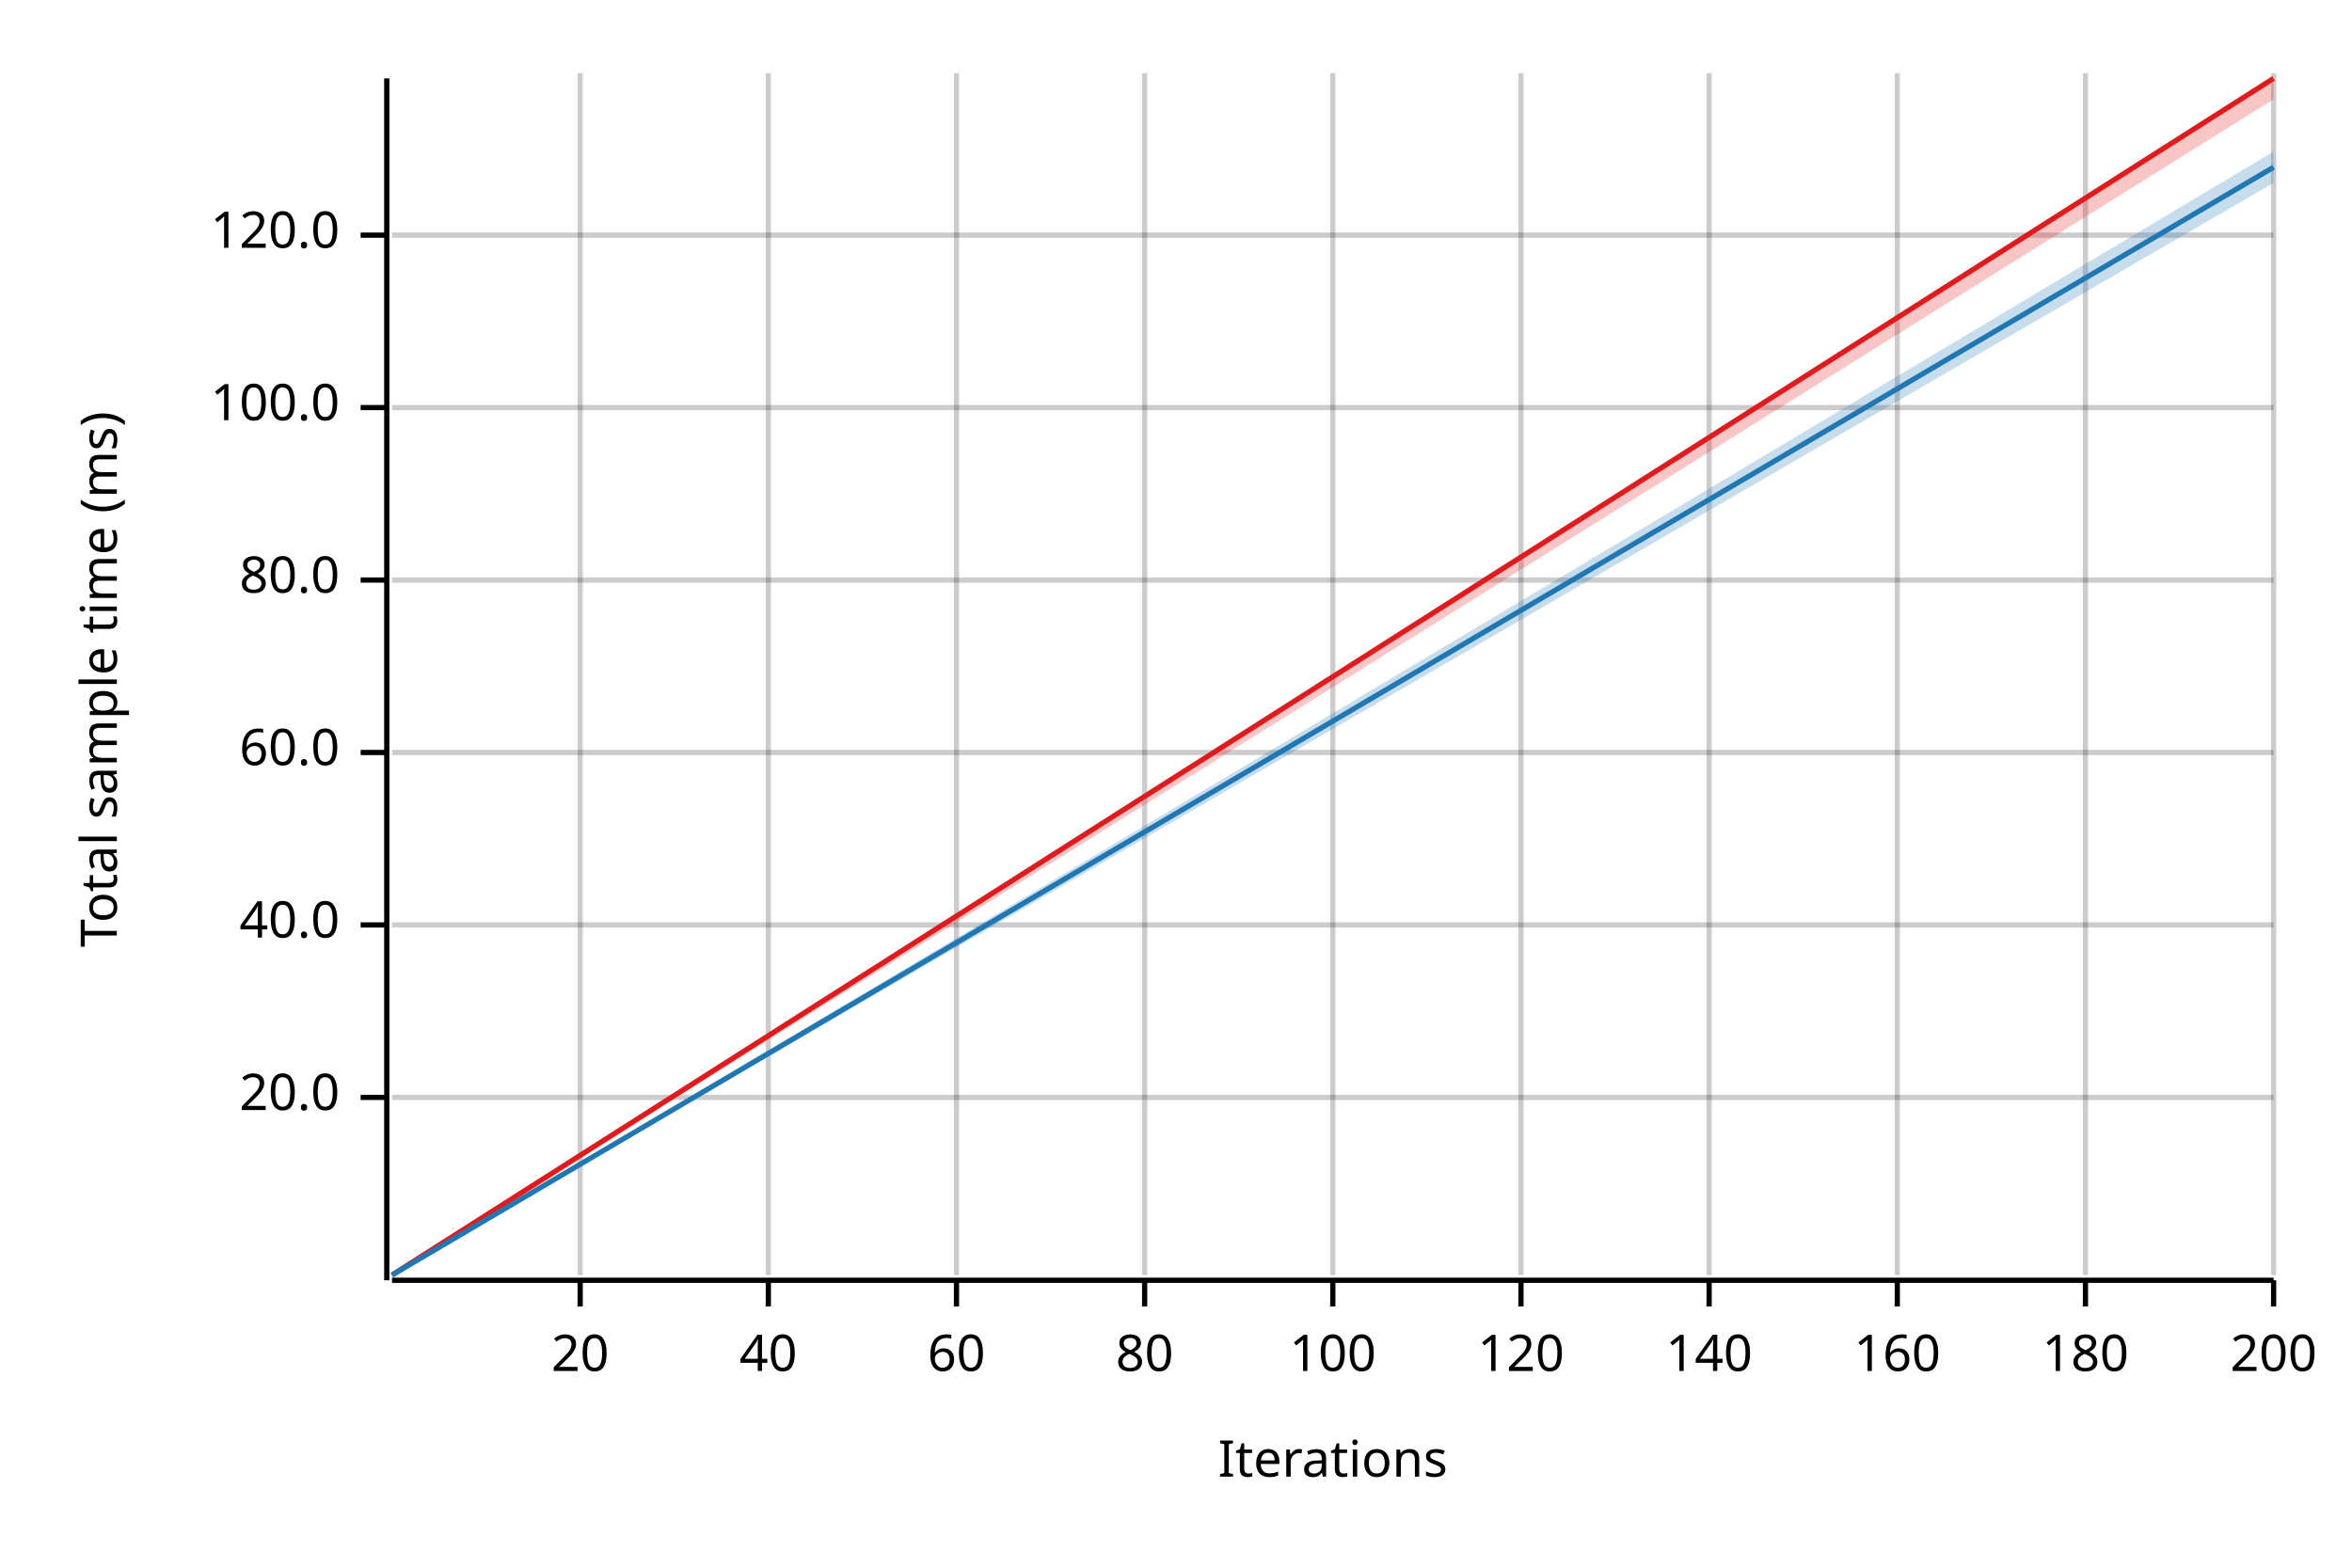
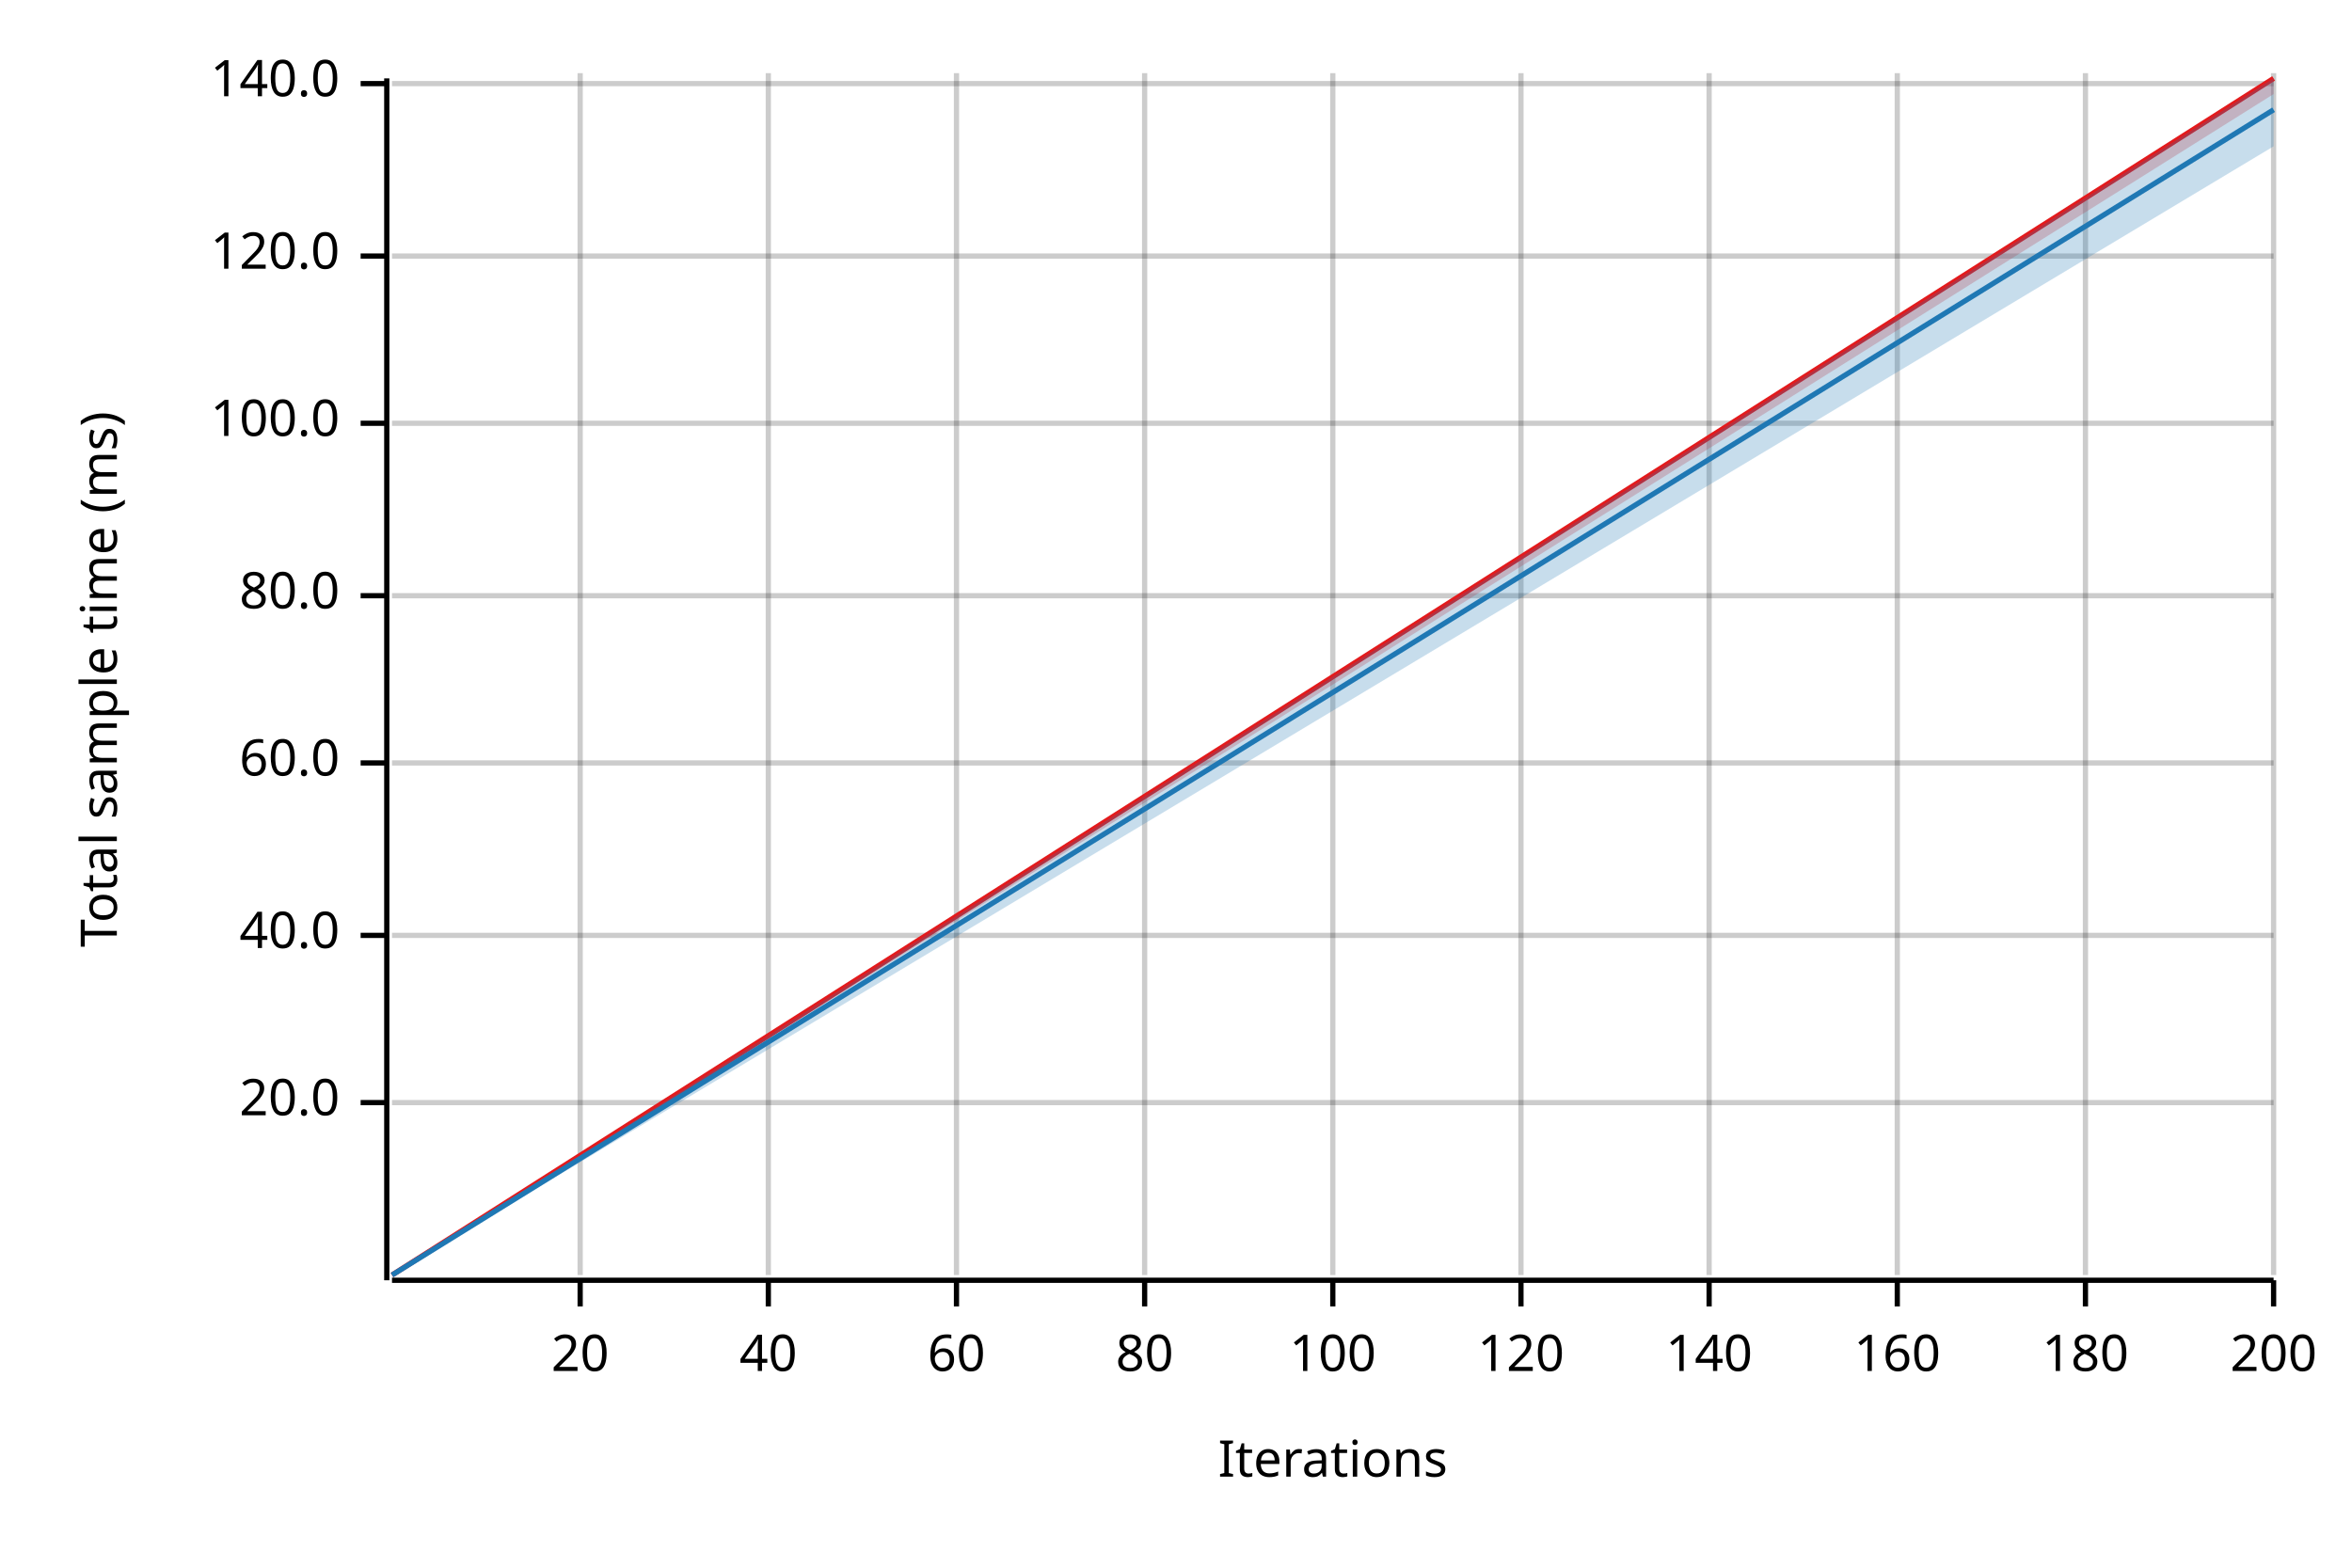
<svg xmlns="http://www.w3.org/2000/svg" width="450" height="300" viewBox="0 0 450 300">
  <text x="15" y="130" dy="0.76em" text-anchor="middle" font-family="sans-serif" font-size="9.677" opacity="1" fill="#000000" transform="rotate(270, 15, 130)">
Total sample time (ms)
</text>
  <text x="255" y="285" dy="-0.5ex" text-anchor="middle" font-family="sans-serif" font-size="9.677" opacity="1" fill="#000000">
Iterations
</text>
  <line opacity="0.2" stroke="#000000" stroke-width="1" x1="111" y1="244" x2="111" y2="14" />
  <line opacity="0.2" stroke="#000000" stroke-width="1" x1="147" y1="244" x2="147" y2="14" />
  <line opacity="0.2" stroke="#000000" stroke-width="1" x1="183" y1="244" x2="183" y2="14" />
  <line opacity="0.2" stroke="#000000" stroke-width="1" x1="219" y1="244" x2="219" y2="14" />
  <line opacity="0.2" stroke="#000000" stroke-width="1" x1="255" y1="244" x2="255" y2="14" />
  <line opacity="0.2" stroke="#000000" stroke-width="1" x1="291" y1="244" x2="291" y2="14" />
  <line opacity="0.2" stroke="#000000" stroke-width="1" x1="327" y1="244" x2="327" y2="14" />
  <line opacity="0.2" stroke="#000000" stroke-width="1" x1="363" y1="244" x2="363" y2="14" />
  <line opacity="0.2" stroke="#000000" stroke-width="1" x1="399" y1="244" x2="399" y2="14" />
  <line opacity="0.2" stroke="#000000" stroke-width="1" x1="435" y1="244" x2="435" y2="14" />
-   <line opacity="0.2" stroke="#000000" stroke-width="1" x1="75" y1="210" x2="435" y2="210" />
-   <line opacity="0.2" stroke="#000000" stroke-width="1" x1="75" y1="177" x2="435" y2="177" />
-   <line opacity="0.2" stroke="#000000" stroke-width="1" x1="75" y1="144" x2="435" y2="144" />
-   <line opacity="0.2" stroke="#000000" stroke-width="1" x1="75" y1="111" x2="435" y2="111" />
-   <line opacity="0.2" stroke="#000000" stroke-width="1" x1="75" y1="78" x2="435" y2="78" />
-   <line opacity="0.2" stroke="#000000" stroke-width="1" x1="75" y1="45" x2="435" y2="45" />
+   <line opacity="0.2" stroke="#000000" stroke-width="1" x1="75" y1="211" x2="435" y2="211" />
+   <line opacity="0.2" stroke="#000000" stroke-width="1" x1="75" y1="179" x2="435" y2="179" />
+   <line opacity="0.2" stroke="#000000" stroke-width="1" x1="75" y1="146" x2="435" y2="146" />
+   <line opacity="0.2" stroke="#000000" stroke-width="1" x1="75" y1="114" x2="435" y2="114" />
+   <line opacity="0.2" stroke="#000000" stroke-width="1" x1="75" y1="81" x2="435" y2="81" />
+   <line opacity="0.2" stroke="#000000" stroke-width="1" x1="75" y1="49" x2="435" y2="49" />
+   <line opacity="0.2" stroke="#000000" stroke-width="1" x1="75" y1="16" x2="435" y2="16" />
  <polyline fill="none" opacity="1" stroke="#000000" stroke-width="1" points="74,15 74,245 " />
-   <text x="65" y="210" dy="0.5ex" text-anchor="end" font-family="sans-serif" font-size="9.677" opacity="1" fill="#000000">
+   <text x="65" y="211" dy="0.5ex" text-anchor="end" font-family="sans-serif" font-size="9.677" opacity="1" fill="#000000">
20.0
</text>
-   <polyline fill="none" opacity="1" stroke="#000000" stroke-width="1" points="69,210 74,210 " />
-   <text x="65" y="177" dy="0.5ex" text-anchor="end" font-family="sans-serif" font-size="9.677" opacity="1" fill="#000000">
+   <polyline fill="none" opacity="1" stroke="#000000" stroke-width="1" points="69,211 74,211 " />
+   <text x="65" y="179" dy="0.5ex" text-anchor="end" font-family="sans-serif" font-size="9.677" opacity="1" fill="#000000">
40.0
</text>
-   <polyline fill="none" opacity="1" stroke="#000000" stroke-width="1" points="69,177 74,177 " />
-   <text x="65" y="144" dy="0.5ex" text-anchor="end" font-family="sans-serif" font-size="9.677" opacity="1" fill="#000000">
+   <polyline fill="none" opacity="1" stroke="#000000" stroke-width="1" points="69,179 74,179 " />
+   <text x="65" y="146" dy="0.5ex" text-anchor="end" font-family="sans-serif" font-size="9.677" opacity="1" fill="#000000">
60.0
</text>
-   <polyline fill="none" opacity="1" stroke="#000000" stroke-width="1" points="69,144 74,144 " />
-   <text x="65" y="111" dy="0.5ex" text-anchor="end" font-family="sans-serif" font-size="9.677" opacity="1" fill="#000000">
+   <polyline fill="none" opacity="1" stroke="#000000" stroke-width="1" points="69,146 74,146 " />
+   <text x="65" y="114" dy="0.5ex" text-anchor="end" font-family="sans-serif" font-size="9.677" opacity="1" fill="#000000">
80.0
</text>
-   <polyline fill="none" opacity="1" stroke="#000000" stroke-width="1" points="69,111 74,111 " />
-   <text x="65" y="78" dy="0.5ex" text-anchor="end" font-family="sans-serif" font-size="9.677" opacity="1" fill="#000000">
+   <polyline fill="none" opacity="1" stroke="#000000" stroke-width="1" points="69,114 74,114 " />
+   <text x="65" y="81" dy="0.5ex" text-anchor="end" font-family="sans-serif" font-size="9.677" opacity="1" fill="#000000">
100.0
</text>
-   <polyline fill="none" opacity="1" stroke="#000000" stroke-width="1" points="69,78 74,78 " />
-   <text x="65" y="45" dy="0.5ex" text-anchor="end" font-family="sans-serif" font-size="9.677" opacity="1" fill="#000000">
+   <polyline fill="none" opacity="1" stroke="#000000" stroke-width="1" points="69,81 74,81 " />
+   <text x="65" y="49" dy="0.5ex" text-anchor="end" font-family="sans-serif" font-size="9.677" opacity="1" fill="#000000">
120.0
</text>
-   <polyline fill="none" opacity="1" stroke="#000000" stroke-width="1" points="69,45 74,45 " />
+   <polyline fill="none" opacity="1" stroke="#000000" stroke-width="1" points="69,49 74,49 " />
+   <text x="65" y="16" dy="0.5ex" text-anchor="end" font-family="sans-serif" font-size="9.677" opacity="1" fill="#000000">
+ 140.0
+ </text>
+   <polyline fill="none" opacity="1" stroke="#000000" stroke-width="1" points="69,16 74,16 " />
  <polyline fill="none" opacity="1" stroke="#000000" stroke-width="1" points="75,245 435,245 " />
  <text x="111" y="255" dy="0.76em" text-anchor="middle" font-family="sans-serif" font-size="9.677" opacity="1" fill="#000000">
20
</text>
  <polyline fill="none" opacity="1" stroke="#000000" stroke-width="1" points="111,245 111,250 " />
  <text x="147" y="255" dy="0.76em" text-anchor="middle" font-family="sans-serif" font-size="9.677" opacity="1" fill="#000000">
40
</text>
  <polyline fill="none" opacity="1" stroke="#000000" stroke-width="1" points="147,245 147,250 " />
  <text x="183" y="255" dy="0.76em" text-anchor="middle" font-family="sans-serif" font-size="9.677" opacity="1" fill="#000000">
60
</text>
  <polyline fill="none" opacity="1" stroke="#000000" stroke-width="1" points="183,245 183,250 " />
  <text x="219" y="255" dy="0.76em" text-anchor="middle" font-family="sans-serif" font-size="9.677" opacity="1" fill="#000000">
80
</text>
  <polyline fill="none" opacity="1" stroke="#000000" stroke-width="1" points="219,245 219,250 " />
  <text x="255" y="255" dy="0.76em" text-anchor="middle" font-family="sans-serif" font-size="9.677" opacity="1" fill="#000000">
100
</text>
  <polyline fill="none" opacity="1" stroke="#000000" stroke-width="1" points="255,245 255,250 " />
  <text x="291" y="255" dy="0.76em" text-anchor="middle" font-family="sans-serif" font-size="9.677" opacity="1" fill="#000000">
120
</text>
  <polyline fill="none" opacity="1" stroke="#000000" stroke-width="1" points="291,245 291,250 " />
  <text x="327" y="255" dy="0.76em" text-anchor="middle" font-family="sans-serif" font-size="9.677" opacity="1" fill="#000000">
140
</text>
  <polyline fill="none" opacity="1" stroke="#000000" stroke-width="1" points="327,245 327,250 " />
  <text x="363" y="255" dy="0.76em" text-anchor="middle" font-family="sans-serif" font-size="9.677" opacity="1" fill="#000000">
160
</text>
  <polyline fill="none" opacity="1" stroke="#000000" stroke-width="1" points="363,245 363,250 " />
  <text x="399" y="255" dy="0.76em" text-anchor="middle" font-family="sans-serif" font-size="9.677" opacity="1" fill="#000000">
180
</text>
  <polyline fill="none" opacity="1" stroke="#000000" stroke-width="1" points="399,245 399,250 " />
  <text x="435" y="255" dy="0.76em" text-anchor="middle" font-family="sans-serif" font-size="9.677" opacity="1" fill="#000000">
200
</text>
  <polyline fill="none" opacity="1" stroke="#000000" stroke-width="1" points="435,245 435,250 " />
  <polyline fill="none" opacity="1" stroke="#E31A1C" stroke-width="1" points="75,244 435,15 " />
-   <polygon opacity="0.25" fill="#E31A1C" points="75,244 435,19 435,15 " />
-   <polyline fill="none" opacity="1" stroke="#1F78B4" stroke-width="1" points="75,244 435,32 " />
-   <polygon opacity="0.25" fill="#1F78B4" points="75,244 435,35 435,29 " />
+   <polygon opacity="0.25" fill="#E31A1C" points="75,244 435,18 435,15 " />
+   <polyline fill="none" opacity="1" stroke="#1F78B4" stroke-width="1" points="75,244 435,21 " />
+   <polygon opacity="0.25" fill="#1F78B4" points="75,244 435,28 435,15 " />
</svg>
